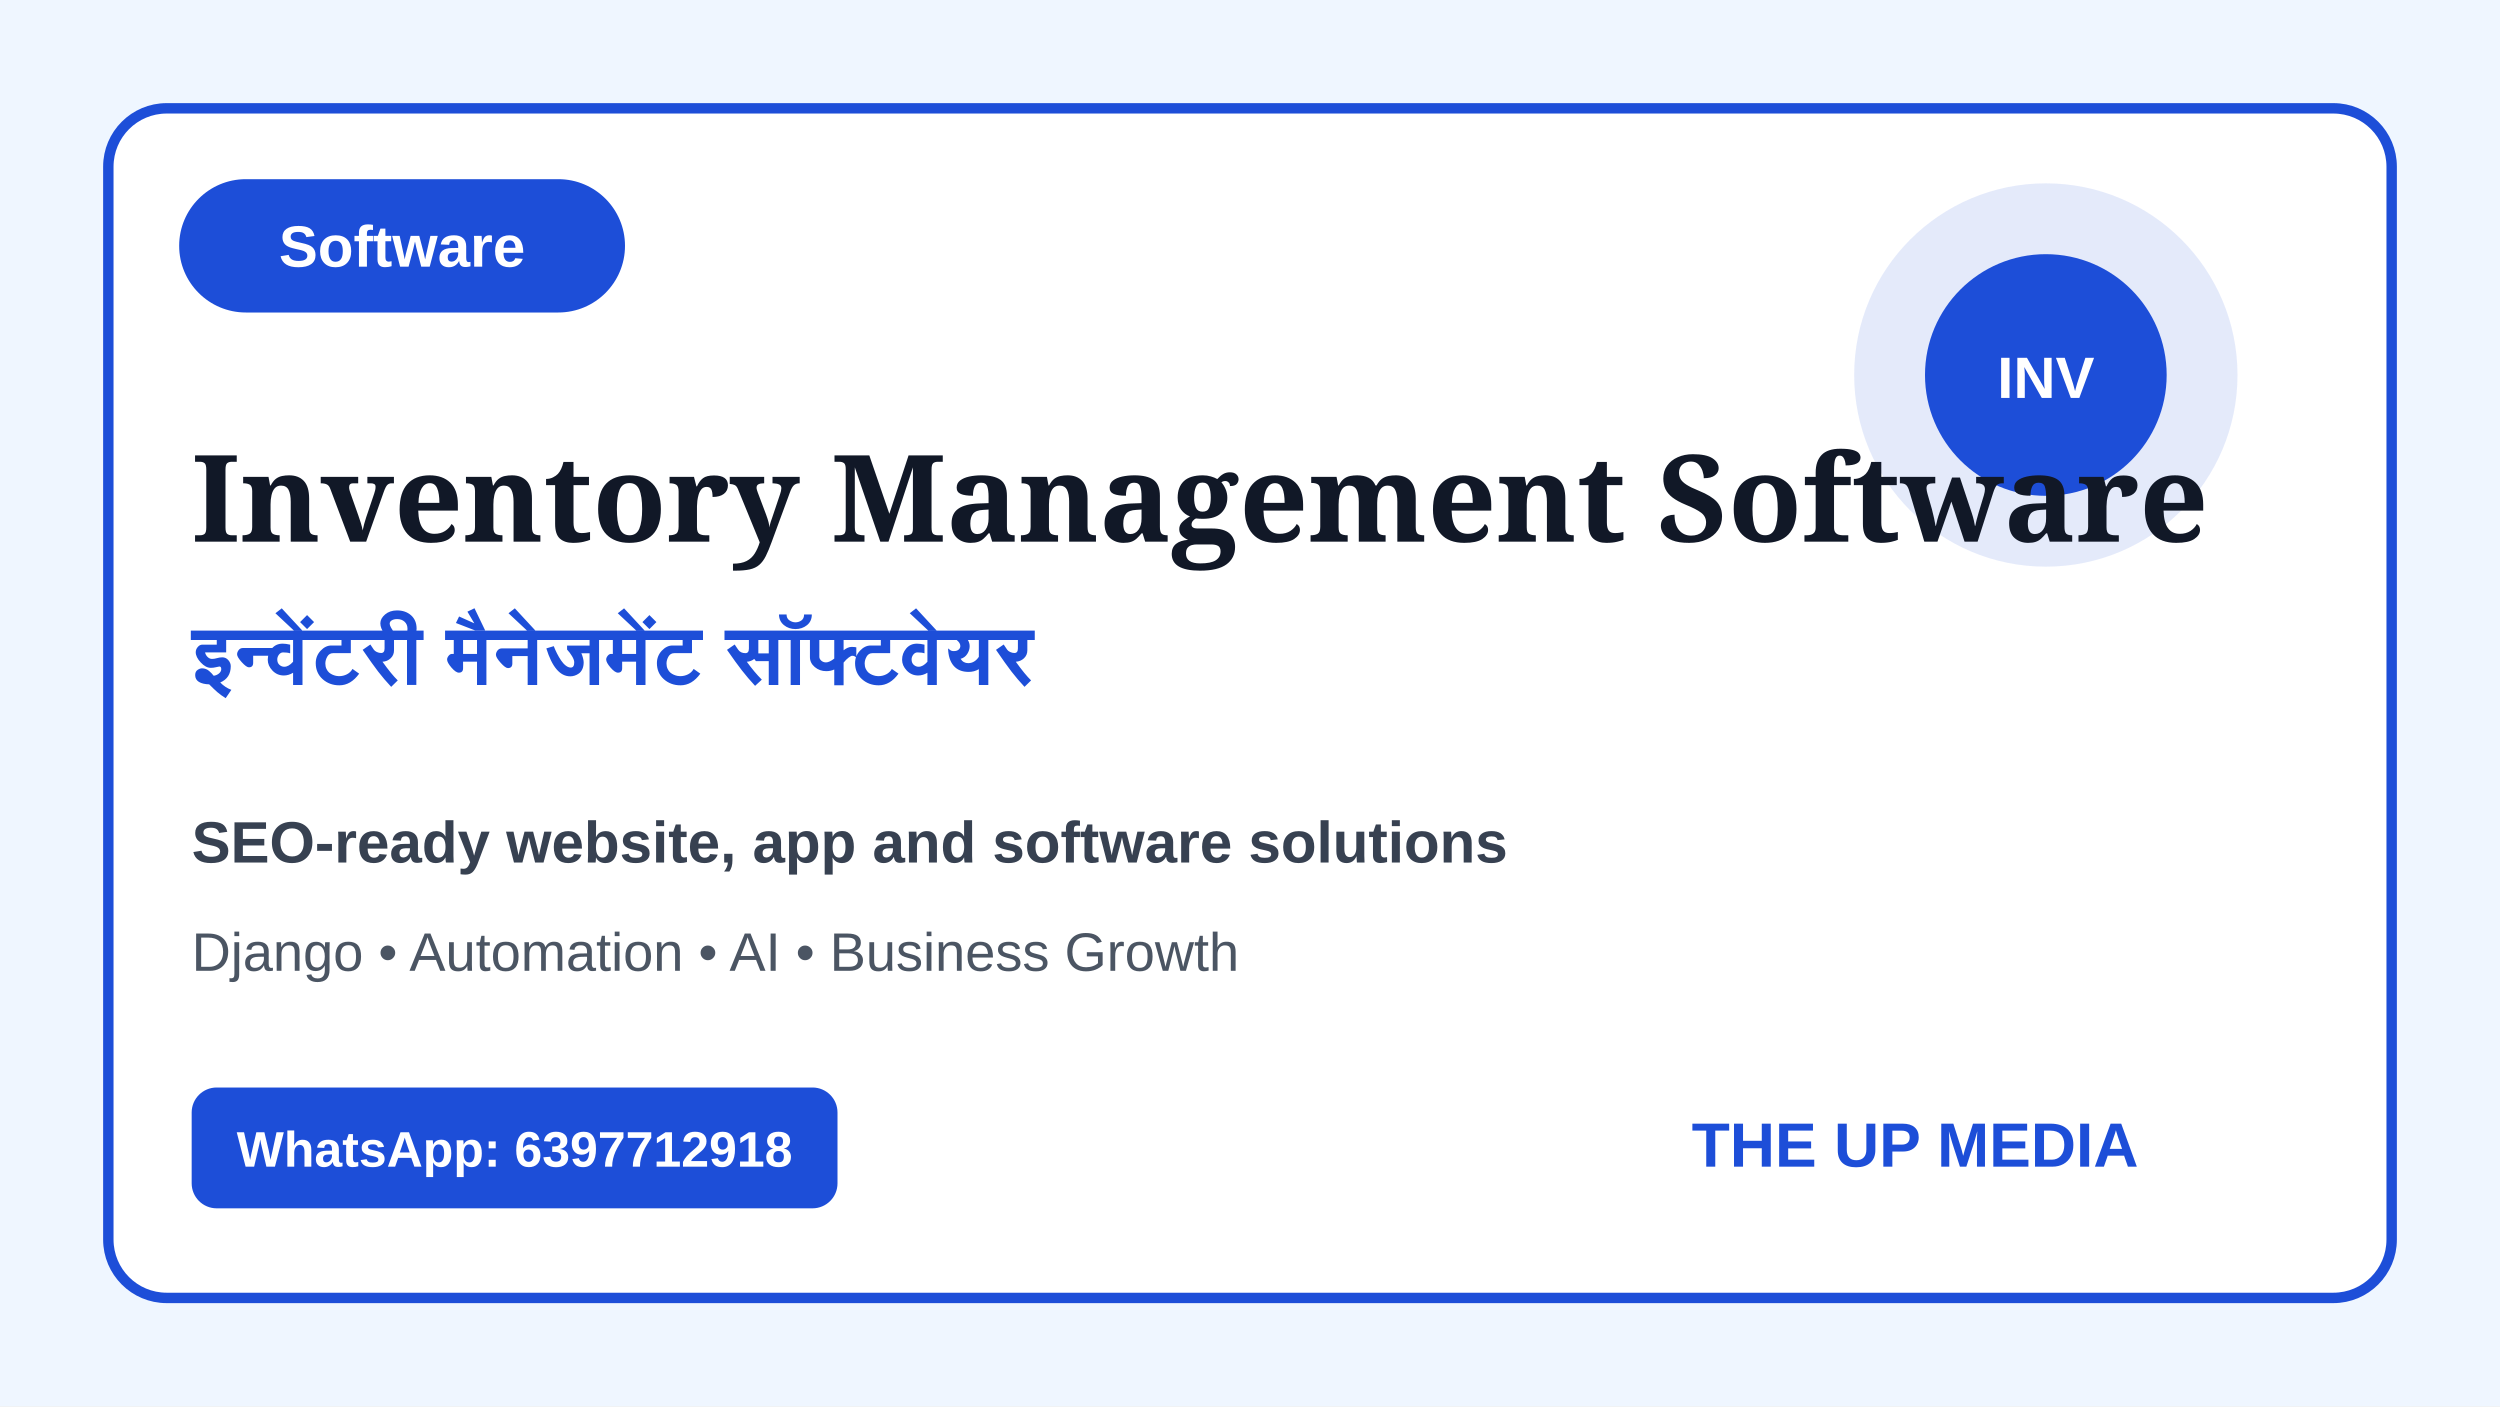
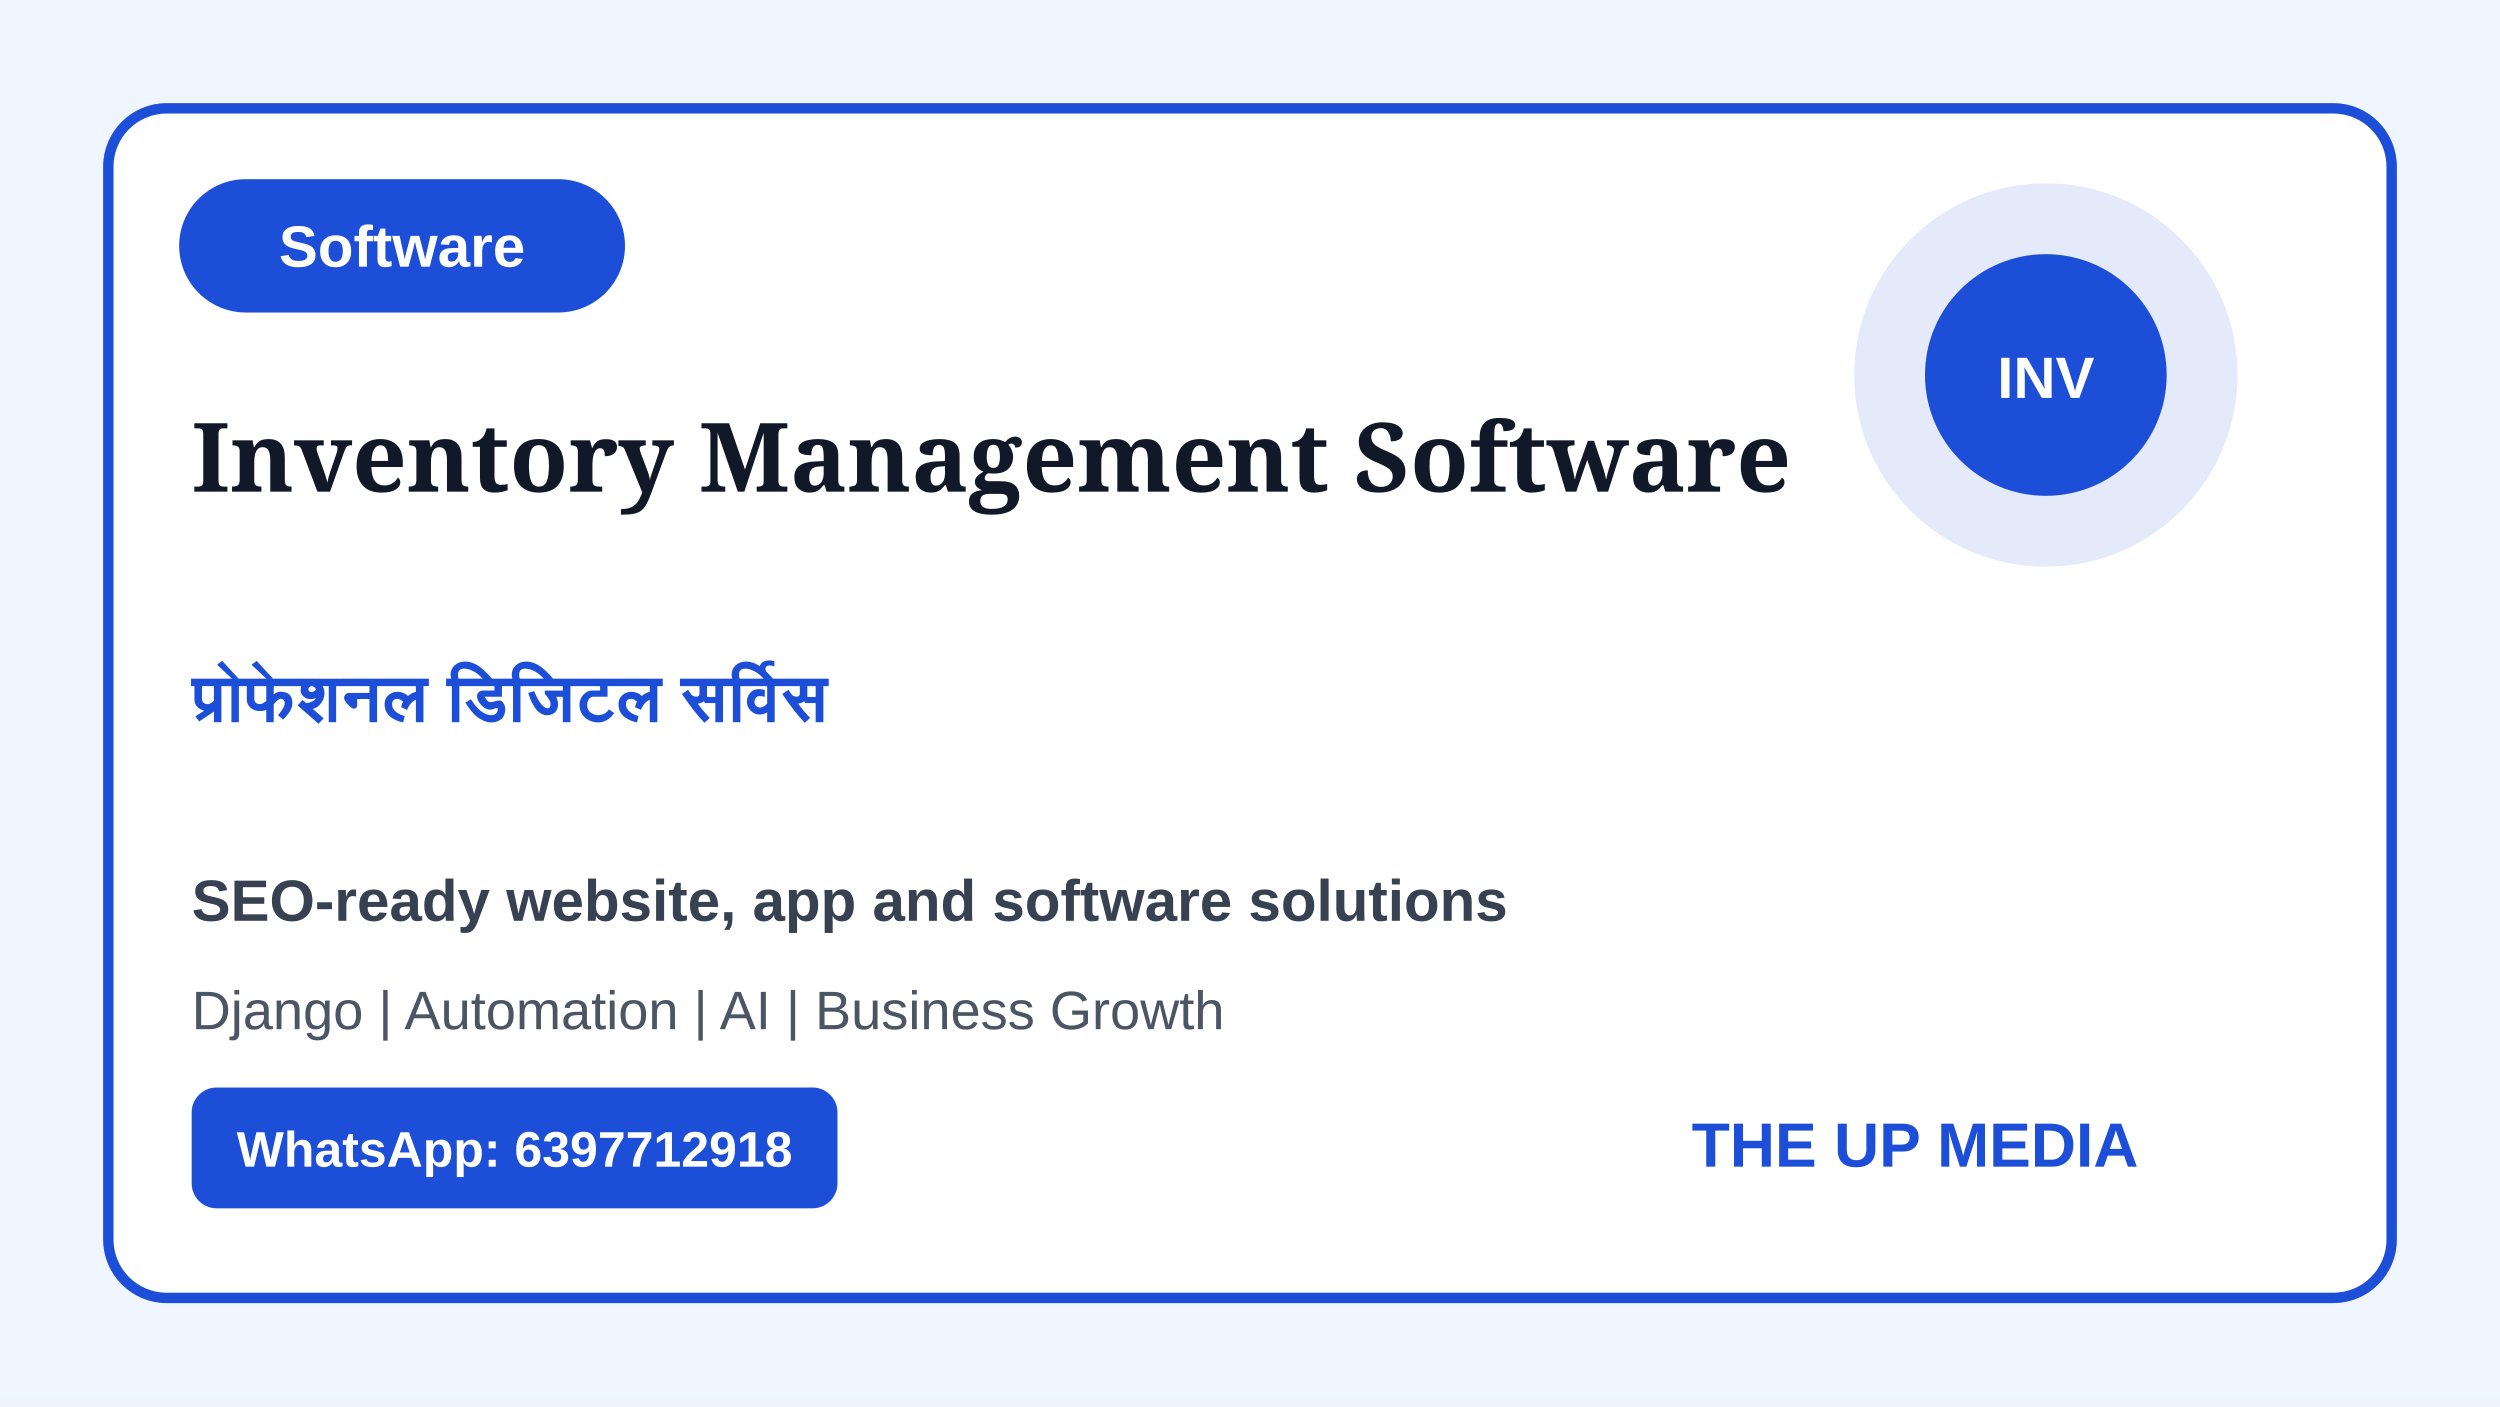
<svg xmlns="http://www.w3.org/2000/svg" width="1200" height="675" viewBox="0 0 1200 675" role="img" aria-label="Inventory Management Software">
  <rect width="1200" height="675" fill="#eff6ff" />
  <rect x="52" y="52" width="1096" height="571" rx="28" fill="#ffffff" stroke="#1d4ed8" stroke-width="5" />
  <rect x="86" y="86" width="214" height="64" rx="32" fill="#1d4ed8" />
  <text x="193" y="128" text-anchor="middle" font-family="Arial, sans-serif" font-size="28" font-weight="800" fill="#ffffff">Software</text>
  <circle cx="982" cy="180" r="92" fill="#1d4ed8" opacity="0.12" />
  <circle cx="982" cy="180" r="58" fill="#1d4ed8" />
  <text x="982" y="191" text-anchor="middle" font-family="Arial, sans-serif" font-size="28" font-weight="900" fill="#ffffff">INV</text>
-   <text x="92" y="260" font-family="Georgia, serif" font-size="58" font-weight="900" fill="#111827">Inventory Management Software</text>
-   <text x="92" y="328" font-family="Arial, sans-serif" font-size="40" font-weight="800" fill="#1d4ed8">इन्वेंटरी मैनेजमेंट सॉफ्टवेयर</text>
-   <text x="92" y="414" font-family="Arial, sans-serif" font-size="28" font-weight="700" fill="#374151">SEO-ready website, app and software solutions</text>
-   <text x="92" y="466" font-family="Arial, sans-serif" font-size="26" fill="#4b5563">Django • Automation • AI • Business Growth</text>
+   <text y="236" font-family="Georgia, serif" font-size="46" font-weight="900" fill="#111827">
+     <tspan x="92" dy="0">Inventory Management Software</tspan>
+   </text>
+   <text y="346" font-family="Arial, sans-serif" font-size="32" font-weight="800" fill="#1d4ed8">
+     <tspan x="92" dy="0">प्रोफेशनल डिजिटल सर्विस</tspan>
+   </text>
+   <text x="92" y="442" font-family="Arial, sans-serif" font-size="28" font-weight="700" fill="#374151">SEO-ready website, app and software solutions</text>
+   <text x="92" y="494" font-family="Arial, sans-serif" font-size="26" fill="#4b5563">Django | Automation | AI | Business Growth</text>
  <rect x="92" y="522" width="310" height="58" rx="12" fill="#1d4ed8" />
  <text x="247" y="560" text-anchor="middle" font-family="Arial, sans-serif" font-size="24" font-weight="800" fill="#ffffff">WhatsApp: 6397712918</text>
  <text x="812" y="560" font-family="Arial, sans-serif" font-size="30" font-weight="900" fill="#1d4ed8">THE UP MEDIA</text>
</svg>
